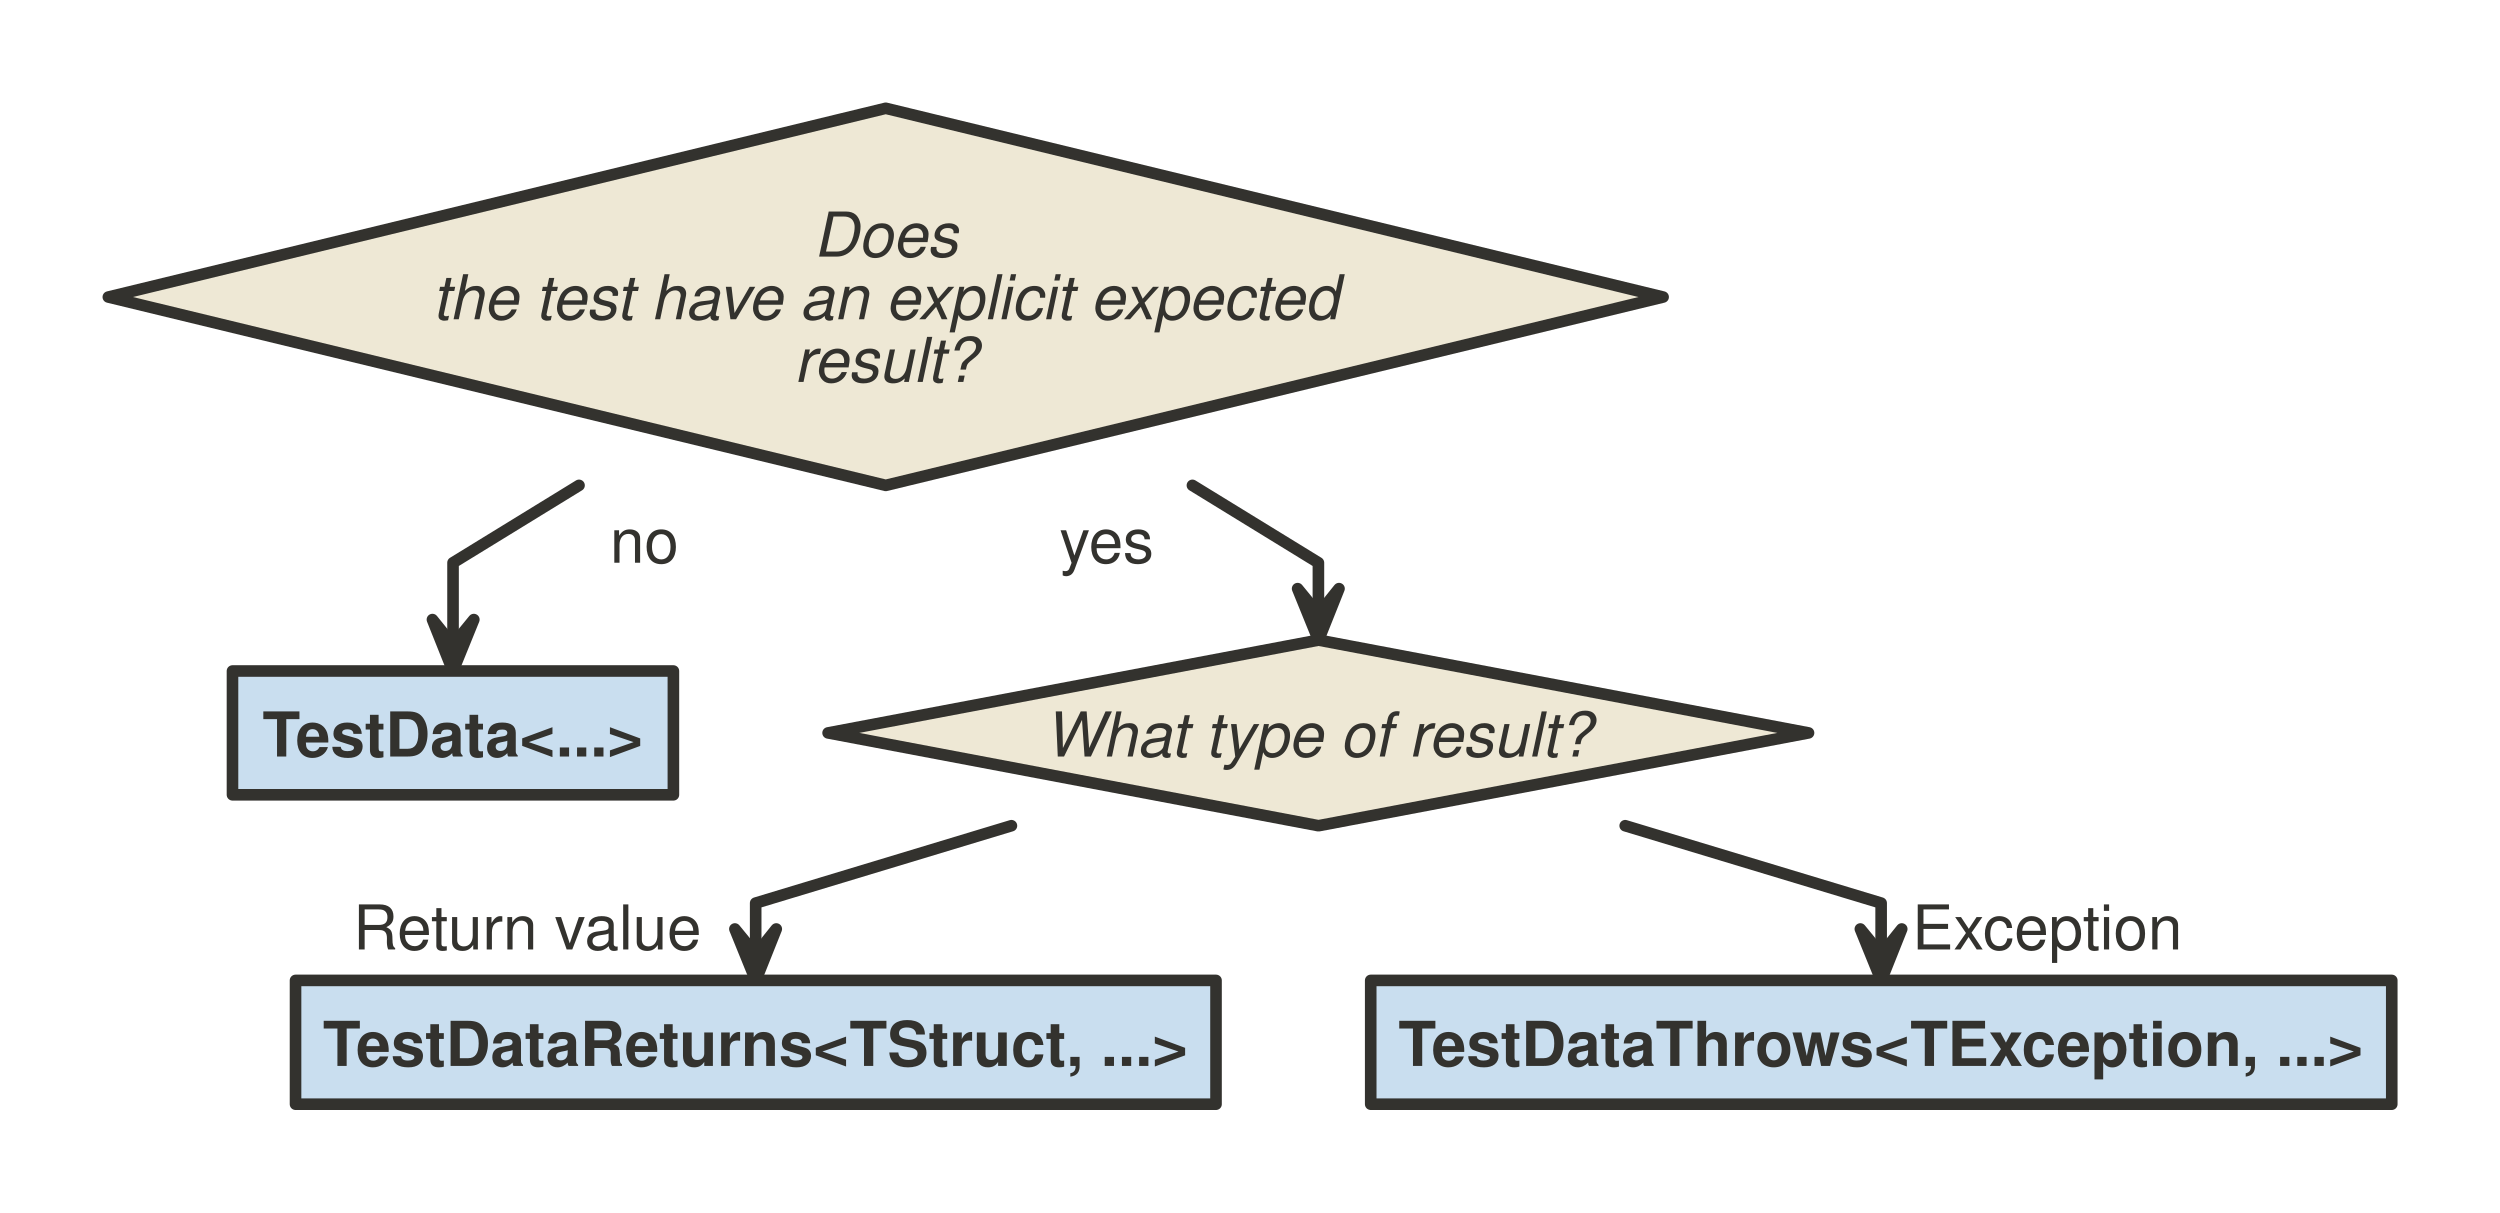
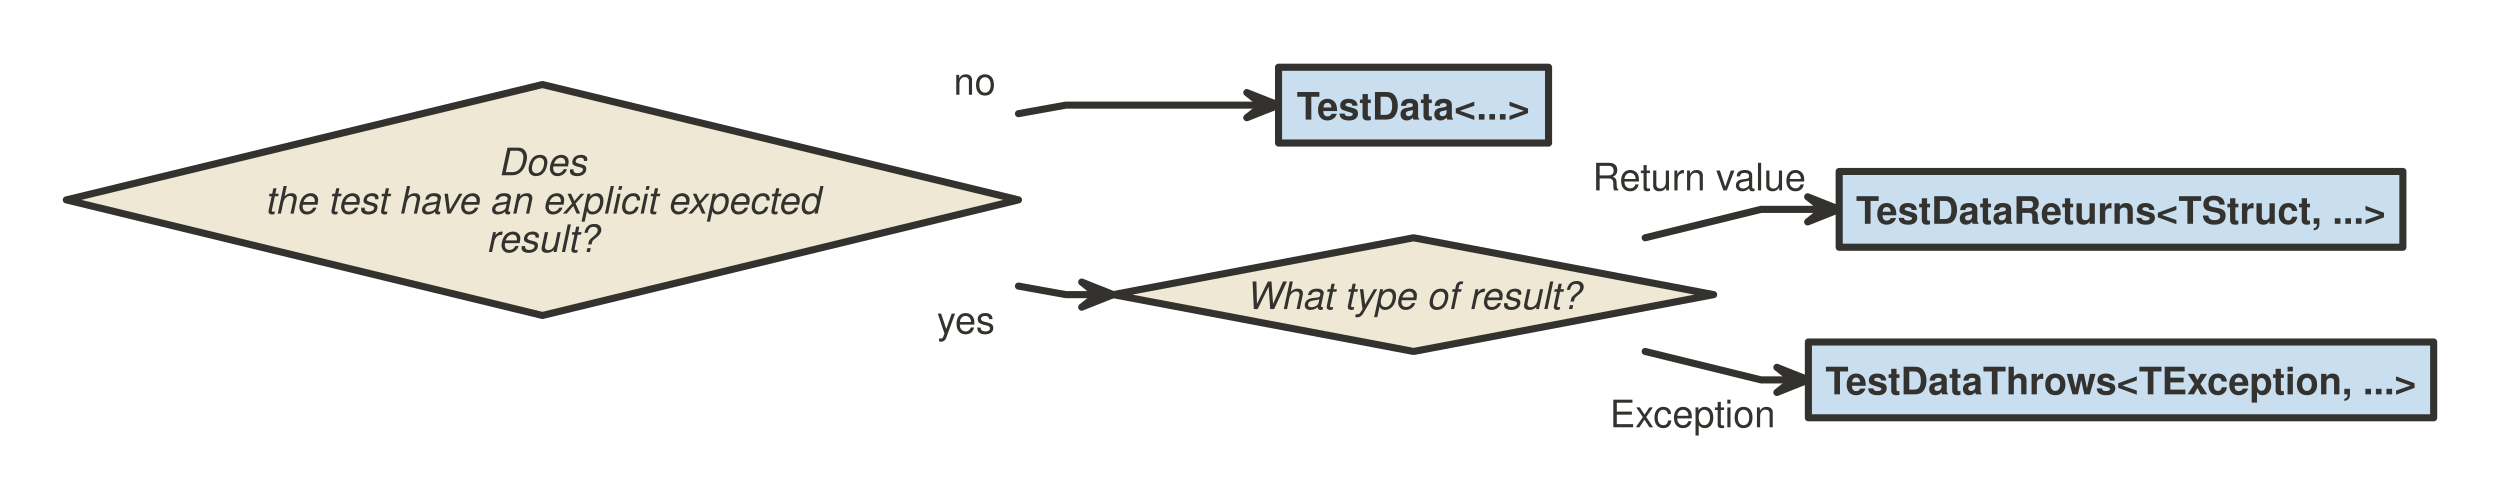
- <svg xmlns="http://www.w3.org/2000/svg" version="1.1" baseProfile="full" width="646.4" height="313.5" viewBox="0 0 646.375 313.5">
+ <svg xmlns="http://www.w3.org/2000/svg" version="1.1" baseProfile="full" width="1055.5" height="208.4" viewBox="0 0 1055.5 208.38">
  <g stroke-width="1.0" text-align="left" font="12pt Helvetica, Arial, sans-serif" font-size="12pt" font-family="Helvetica" font-weight="bold" font-style="normal">
    <g font-family="Helvetica" font-size="12pt" font-weight="bold" font-style="normal" stroke-width="3.0" stroke-linejoin="round" stroke-linecap="round" stroke="#33322E">
      <g stroke="transparent" fill="transparent">
-         <rect x="0.0" y="0.0" height="313.5" width="646.4" stroke="none" />
+         <rect x="0.0" y="0.0" height="208.4" width="1055.5" stroke="none" />
      </g>
-       <g transform="translate(8, 8)" fill="#33322E">
+       <g transform="translate(8, 8.38009)" fill="#33322E">
        <g transform="translate(20, 20)" fill="#33322E" font-family="Helvetica" font-size="12pt" font-weight="normal" font-style="normal">
-           <text x="129.7" y="117.5" stroke="none">no</text>
-           <path d="M121.7 97.5 L89.125 117.5 L89.125 138.833 L89.1 138.8 " fill="none" />
-           <path d="M83.8 132.2 L89.1 138.8 L94.5 132.2 L89.1 145.5 Z" />
-           <text x="245.9" y="117.5" stroke="none">yes</text>
-           <path d="M280.3 97.5 L312.875 117.5 L312.875 130.833 L312.9 130.8 " fill="none" />
-           <path d="M307.5 124.2 L312.9 130.8 L318.2 124.2 L312.9 137.5 Z" />
-           <text x="63.3" y="217.5" stroke="none">Return value</text>
-           <path d="M233.5 185.5 L167.375 205.5 L167.375 218.833 L167.4 218.8 " fill="none" />
-           <path d="M162.0 212.2 L167.4 218.8 L172.7 212.2 L167.4 225.5 Z" />
-           <text x="466.4" y="217.5" stroke="none">Exception</text>
-           <path d="M392.2 185.5 L458.375 205.5 L458.375 218.833 L458.4 218.8 " fill="none" />
-           <path d="M453.0 212.2 L458.4 218.8 L463.7 212.2 L458.4 225.5 Z" />
+           <text x="374.6" y="11.6" stroke="none">no</text>
+           <path d="M402.0 19.6 L422 16 L505.083 16 L505.1 16.0 " fill="none" />
+           <path d="M498.4 21.3 L505.1 16.0 L498.4 10.7 L511.8 16.0 Z" />
+           <text x="367.6" y="112.4" stroke="none">yes</text>
+           <path d="M402.0 92.4 L422 96 L435.333 96 L435.3 96.0 " fill="none" />
+           <path d="M428.7 101.3 L435.3 96.0 L428.7 90.7 L442.0 96.0 Z" />
+           <text x="644.4" y="52.0" stroke="none">Return value</text>
+           <path d="M666.6 72.0 L715.5 60 L741.833 60 L741.8 60.0 " fill="none" />
+           <path d="M735.2 65.3 L741.8 60.0 L735.2 54.7 L748.5 60.0 Z" />
+           <text x="651.7" y="152.0" stroke="none">Exception</text>
+           <path d="M666.6 120.0 L715.5 132 L728.833 132 L728.8 132.0 " fill="none" />
+           <path d="M722.2 137.3 L728.8 132.0 L722.2 126.7 L735.5 132.0 Z" />
          <g data-name="Does">
            <g fill="#eee8d5" stroke="#33322E" data-name="Does">
-               <path d="M201.0 0.0 L402.0 48.8 L201.0 97.5 L0.0 48.8 Z" data-name="Does" />
+               <path d="M201.0 7.3 L402.0 56.0 L201.0 104.8 L0.0 56.0 Z" data-name="Does" />
            </g>
-             <g transform="translate(67, 16.25)" font-family="Helvetica" font-size="12pt" font-weight="normal" font-style="italic" data-name="Does" data-compartment="0">
+             <g transform="translate(67, 23.5)" font-family="Helvetica" font-size="12pt" font-weight="normal" font-style="italic" data-name="Does" data-compartment="0">
              <g transform="translate(8, 8)" fill="#33322E" text-align="center" data-name="Does" data-compartment="0">
                <text x="126.0" y="14.1" stroke="none" text-anchor="middle" data-name="Does" data-compartment="0">Does</text>
                <text x="126.0" y="30.3" stroke="none" text-anchor="middle" data-name="Does" data-compartment="0">the test have an explicit expected</text>
                <text x="126.0" y="46.5" stroke="none" text-anchor="middle" data-name="Does" data-compartment="0">result?</text>
              </g>
            </g>
          </g>
          <g data-name="TestData&lt;...&gt;">
            <g fill="#C9DEEF" stroke="#33322E" data-name="TestData&lt;...&gt;">
-               <rect x="32.1" y="145.5" height="32.0" width="114.0" data-name="TestData&lt;...&gt;" />
+               <rect x="511.8" y="0.0" height="32.0" width="114.0" data-name="TestData&lt;...&gt;" />
            </g>
-             <g transform="translate(32.125, 145.5)" font-family="Helvetica" font-size="12pt" font-weight="bold" font-style="normal" data-name="TestData&lt;...&gt;" data-compartment="0">
+             <g transform="translate(511.75, 0)" font-family="Helvetica" font-size="12pt" font-weight="bold" font-style="normal" data-name="TestData&lt;...&gt;" data-compartment="0">
              <g transform="translate(8, 8)" fill="#33322E" text-align="center" data-name="TestData&lt;...&gt;" data-compartment="0">
                <text x="49.0" y="14.1" stroke="none" text-anchor="middle" data-name="TestData&lt;...&gt;" data-compartment="0">TestData&lt;...&gt;</text>
              </g>
            </g>
          </g>
          <g data-name="What type of result?">
            <g fill="#eee8d5" stroke="#33322E" data-name="What type of result?">
-               <path d="M312.9 137.5 L439.6 161.5 L312.9 185.5 L186.1 161.5 Z" data-name="What type of result?" />
+               <path d="M568.8 72.0 L695.5 96.0 L568.8 120.0 L442.0 96.0 Z" data-name="What type of result?" />
            </g>
-             <g transform="translate(228.375, 145.5)" font-family="Helvetica" font-size="12pt" font-weight="normal" font-style="italic" data-name="What type of result?" data-compartment="0">
+             <g transform="translate(484.25, 80)" font-family="Helvetica" font-size="12pt" font-weight="normal" font-style="italic" data-name="What type of result?" data-compartment="0">
              <g transform="translate(8, 8)" fill="#33322E" text-align="center" data-name="What type of result?" data-compartment="0">
                <text x="76.5" y="14.1" stroke="none" text-anchor="middle" data-name="What type of result?" data-compartment="0">What type of result?</text>
              </g>
            </g>
          </g>
          <g data-name="TestDataReturns&lt;TStruct, ...&gt;">
            <g fill="#C9DEEF" stroke="#33322E" data-name="TestDataReturns&lt;TStruct, ...&gt;">
-               <rect x="48.4" y="225.5" height="32.0" width="238.0" data-name="TestDataReturns&lt;TStruct, ...&gt;" />
+               <rect x="748.5" y="44.0" height="32.0" width="238.0" data-name="TestDataReturns&lt;TStruct, ...&gt;" />
            </g>
-             <g transform="translate(48.375, 225.5)" font-family="Helvetica" font-size="12pt" font-weight="bold" font-style="normal" data-name="TestDataReturns&lt;TStruct, ...&gt;" data-compartment="0">
+             <g transform="translate(748.5, 44)" font-family="Helvetica" font-size="12pt" font-weight="bold" font-style="normal" data-name="TestDataReturns&lt;TStruct, ...&gt;" data-compartment="0">
              <g transform="translate(8, 8)" fill="#33322E" text-align="center" data-name="TestDataReturns&lt;TStruct, ...&gt;" data-compartment="0">
                <text x="111.0" y="14.1" stroke="none" text-anchor="middle" data-name="TestDataReturns&lt;TStruct, ...&gt;" data-compartment="0">TestDataReturns&lt;TStruct, ...&gt;</text>
              </g>
            </g>
          </g>
          <g data-name="TestDataThrows&lt;TException, ...&gt;">
            <g fill="#C9DEEF" stroke="#33322E" data-name="TestDataThrows&lt;TException, ...&gt;">
-               <rect x="326.4" y="225.5" height="32.0" width="264.0" data-name="TestDataThrows&lt;TException, ...&gt;" />
+               <rect x="735.5" y="116.0" height="32.0" width="264.0" data-name="TestDataThrows&lt;TException, ...&gt;" />
            </g>
-             <g transform="translate(326.375, 225.5)" font-family="Helvetica" font-size="12pt" font-weight="bold" font-style="normal" data-name="TestDataThrows&lt;TException, ...&gt;" data-compartment="0">
+             <g transform="translate(735.5, 116)" font-family="Helvetica" font-size="12pt" font-weight="bold" font-style="normal" data-name="TestDataThrows&lt;TException, ...&gt;" data-compartment="0">
              <g transform="translate(8, 8)" fill="#33322E" text-align="center" data-name="TestDataThrows&lt;TException, ...&gt;" data-compartment="0">
                <text x="124.0" y="14.1" stroke="none" text-anchor="middle" data-name="TestDataThrows&lt;TException, ...&gt;" data-compartment="0">TestDataThrows&lt;TException, ...&gt;</text>
              </g>
            </g>
          </g>
        </g>
      </g>
    </g>
  </g>
</svg>
